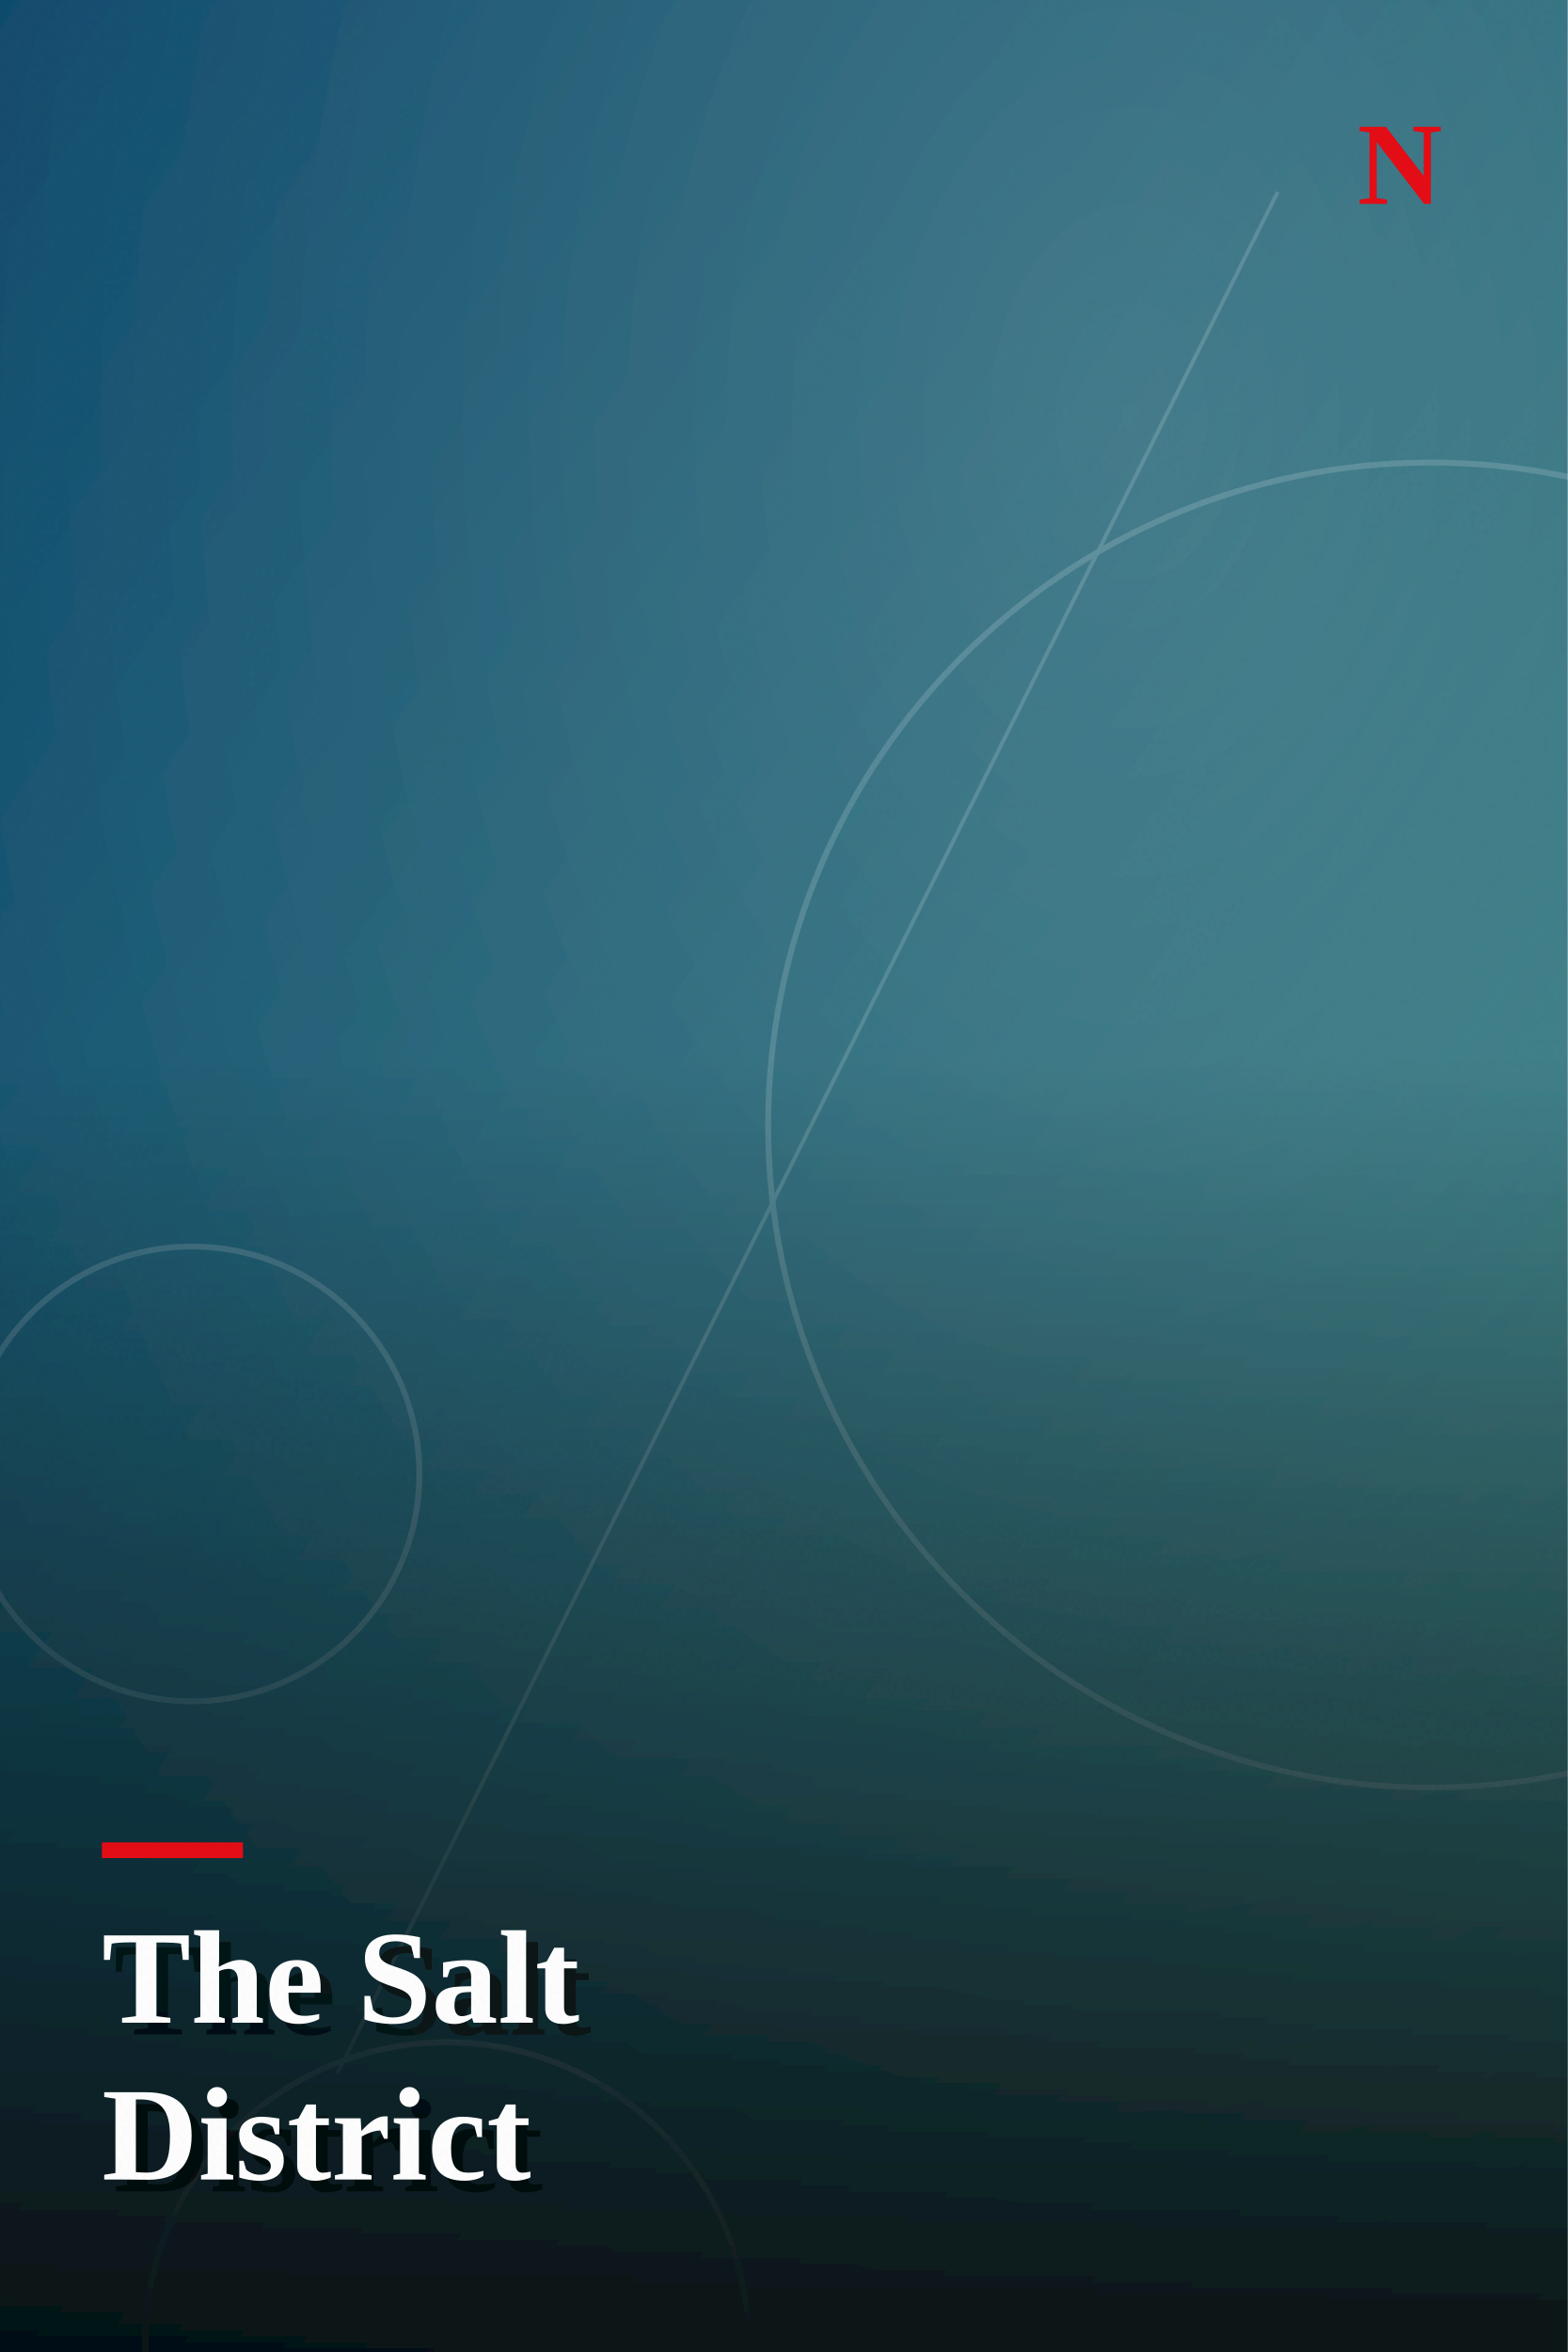
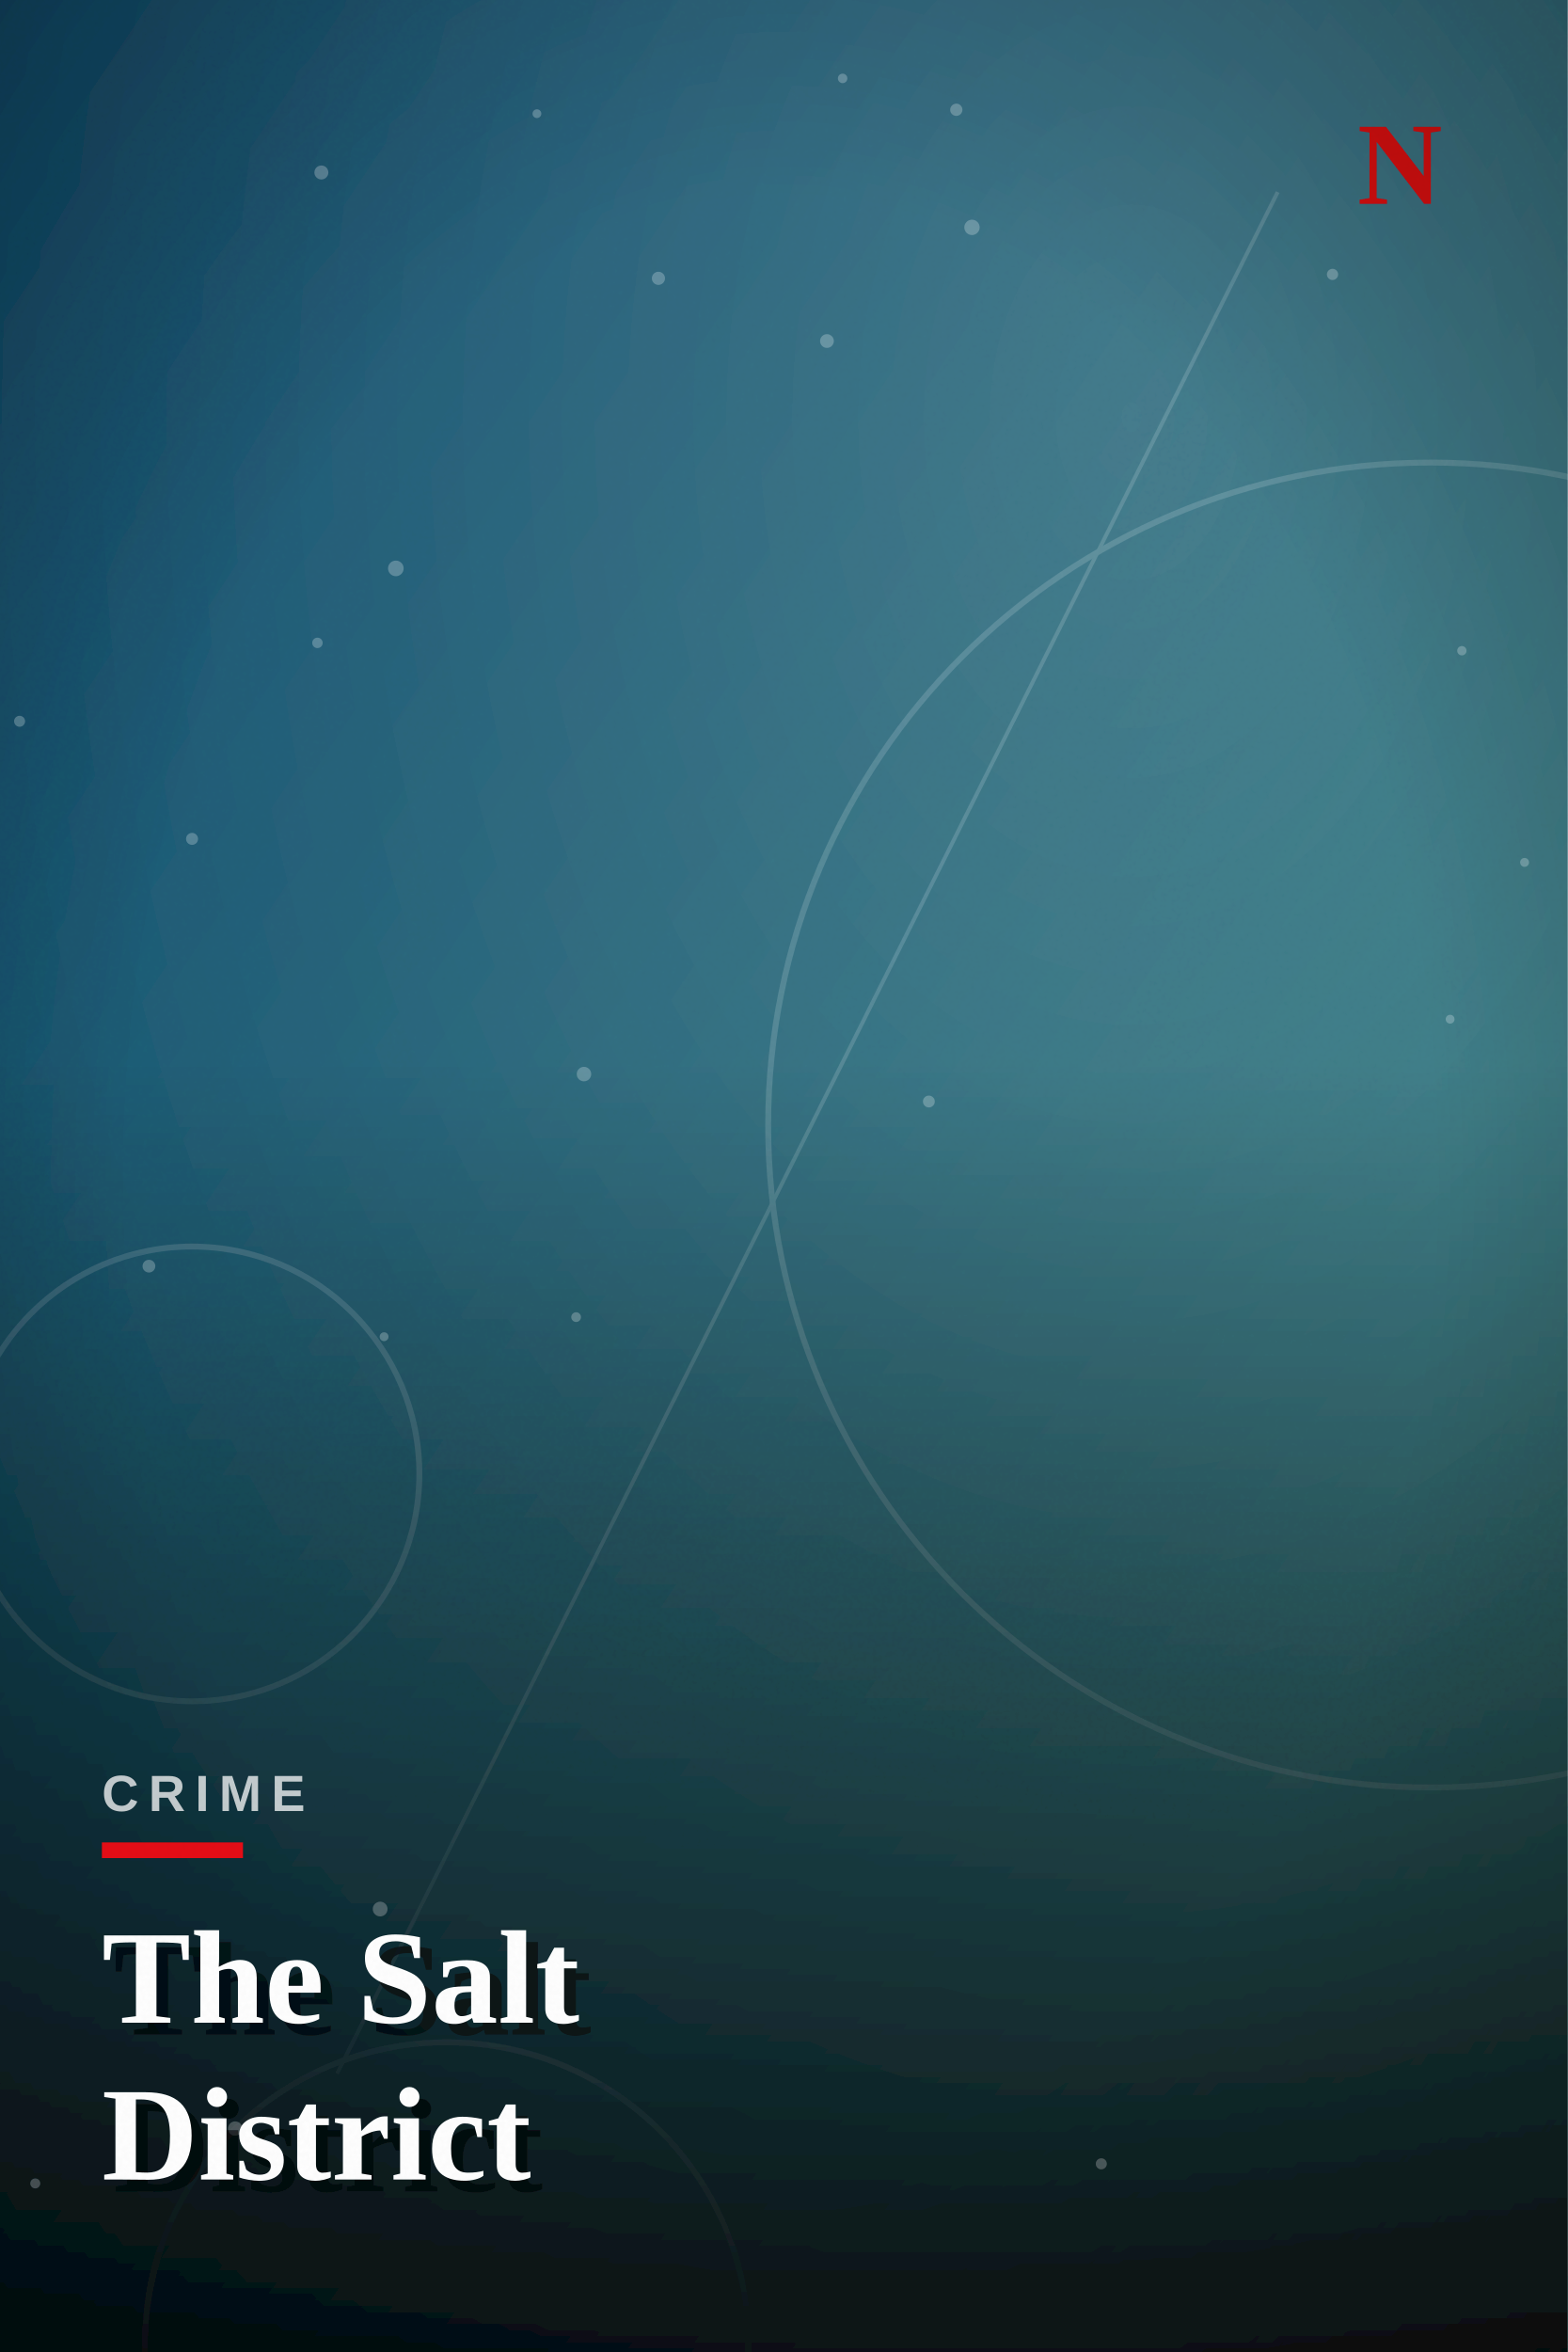
<svg xmlns="http://www.w3.org/2000/svg" viewBox="0 0 400 600" role="img" aria-label="The Salt District poster">
  <defs>
    <linearGradient id="bg" x1="0" y1="0" x2="1" y2="1">
      <stop offset="0" stop-color="#0b486b" />
+       <stop offset="0.5" stop-color="#236779" />
      <stop offset="1" stop-color="#3b8686" />
    </linearGradient>
    <radialGradient id="glow" cx="0.72" cy="0.18" r="0.85">
      <stop offset="0" stop-color="#ffffff" stop-opacity="0.16" />
      <stop offset="1" stop-color="#ffffff" stop-opacity="0" />
+     </radialGradient>
+     <radialGradient id="vignette" cx="0.5" cy="0.5" r="0.75">
+       <stop offset="0.55" stop-color="#000000" stop-opacity="0" />
+       <stop offset="1" stop-color="#000000" stop-opacity="0.35" />
    </radialGradient>
    <linearGradient id="fade" x1="0" y1="0" x2="0" y2="1">
      <stop offset="0.45" stop-color="#000000" stop-opacity="0" />
      <stop offset="1" stop-color="#000000" stop-opacity="0.85" />
    </linearGradient>
    <filter id="grain">
      <feTurbulence type="fractalNoise" baseFrequency="0.8" numOctaves="2" />
      <feColorMatrix type="matrix" values="0 0 0 0 0  0 0 0 0 0  0 0 0 0 0  0 0 0 0.05 0" />
      <feComposite operator="over" in2="SourceGraphic" />
    </filter>
  </defs>
  <g filter="url(#grain)">
    <rect width="400" height="600" fill="url(#bg)" />
    <rect width="400" height="600" fill="url(#glow)" />
    <g opacity="0.16" stroke="#ffffff" fill="none">
      <circle cx="365" cy="287" r="169" fill="none" stroke="#ffffff" stroke-width="1.5" />
      <circle cx="49" cy="376" r="58" fill="none" stroke="#ffffff" stroke-width="1.5" />
      <circle cx="114" cy="598" r="77" fill="none" stroke="#ffffff" stroke-width="1.5" />
      <line x1="86" y1="529" x2="326" y2="49" stroke="#ffffff" stroke-width="1" />
    </g>
    <text x="368" y="52" font-family="Georgia, 'Times New Roman', serif" font-size="30" font-weight="700" fill="#E50914" text-anchor="end">N</text>
+     <rect width="400" height="600" fill="url(#vignette)" />
    <rect width="400" height="600" fill="url(#fade)" />
+     <circle cx="81" cy="164" r="1.33" fill="#ffffff" opacity="0.25" />
+     <circle cx="244" cy="28" r="1.56" fill="#ffffff" opacity="0.25" />
+     <circle cx="168" cy="71" r="1.68" fill="#ffffff" opacity="0.25" />
+     <circle cx="248" cy="58" r="1.96" fill="#ffffff" opacity="0.25" />
+     <circle cx="98" cy="341" r="1.13" fill="#ffffff" opacity="0.25" />
+     <circle cx="370" cy="260" r="1.13" fill="#ffffff" opacity="0.25" />
+     <circle cx="215" cy="20" r="1.21" fill="#ffffff" opacity="0.25" />
+     <circle cx="97" cy="487" r="1.88" fill="#ffffff" opacity="0.25" />
+     <circle cx="9" cy="557" r="1.28" fill="#ffffff" opacity="0.25" />
+     <circle cx="149" cy="274" r="1.85" fill="#ffffff" opacity="0.25" />
+     <circle cx="373" cy="166" r="1.19" fill="#ffffff" opacity="0.25" />
+     <circle cx="38" cy="323" r="1.63" fill="#ffffff" opacity="0.25" />
+     <circle cx="82" cy="44" r="1.78" fill="#ffffff" opacity="0.25" />
+     <circle cx="211" cy="87" r="1.76" fill="#ffffff" opacity="0.25" />
+     <circle cx="340" cy="70" r="1.43" fill="#ffffff" opacity="0.25" />
+     <circle cx="130" cy="547" r="1.20" fill="#ffffff" opacity="0.25" />
+     <circle cx="60" cy="543" r="1.83" fill="#ffffff" opacity="0.25" />
+     <circle cx="5" cy="184" r="1.40" fill="#ffffff" opacity="0.25" />
+     <circle cx="137" cy="29" r="1.12" fill="#ffffff" opacity="0.25" />
+     <circle cx="147" cy="336" r="1.24" fill="#ffffff" opacity="0.25" />
+     <circle cx="49" cy="214" r="1.53" fill="#ffffff" opacity="0.25" />
+     <circle cx="101" cy="145" r="1.99" fill="#ffffff" opacity="0.25" />
+     <circle cx="389" cy="220" r="1.14" fill="#ffffff" opacity="0.25" />
+     <circle cx="237" cy="281" r="1.51" fill="#ffffff" opacity="0.25" />
+     <circle cx="281" cy="552" r="1.41" fill="#ffffff" opacity="0.25" />
    <rect x="26" y="470" width="36" height="4" fill="#E50914" />
+     <text x="26" y="462" font-family="Arial, Helvetica, sans-serif" font-size="13" font-weight="600" letter-spacing="2.5" fill="rgba(255,255,255,0.75)">CRIME</text>
    <text x="29" y="519" font-family="Georgia, 'Times New Roman', serif" font-size="34" font-weight="700" fill="rgba(0,0,0,0.55)">The Salt</text>
    <text x="26" y="516" font-family="Georgia, 'Times New Roman', serif" font-size="34" font-weight="700" fill="#ffffff">The Salt</text>
    <text x="29" y="559" font-family="Georgia, 'Times New Roman', serif" font-size="34" font-weight="700" fill="rgba(0,0,0,0.55)">District</text>
    <text x="26" y="556" font-family="Georgia, 'Times New Roman', serif" font-size="34" font-weight="700" fill="#ffffff">District</text>
  </g>
</svg>
